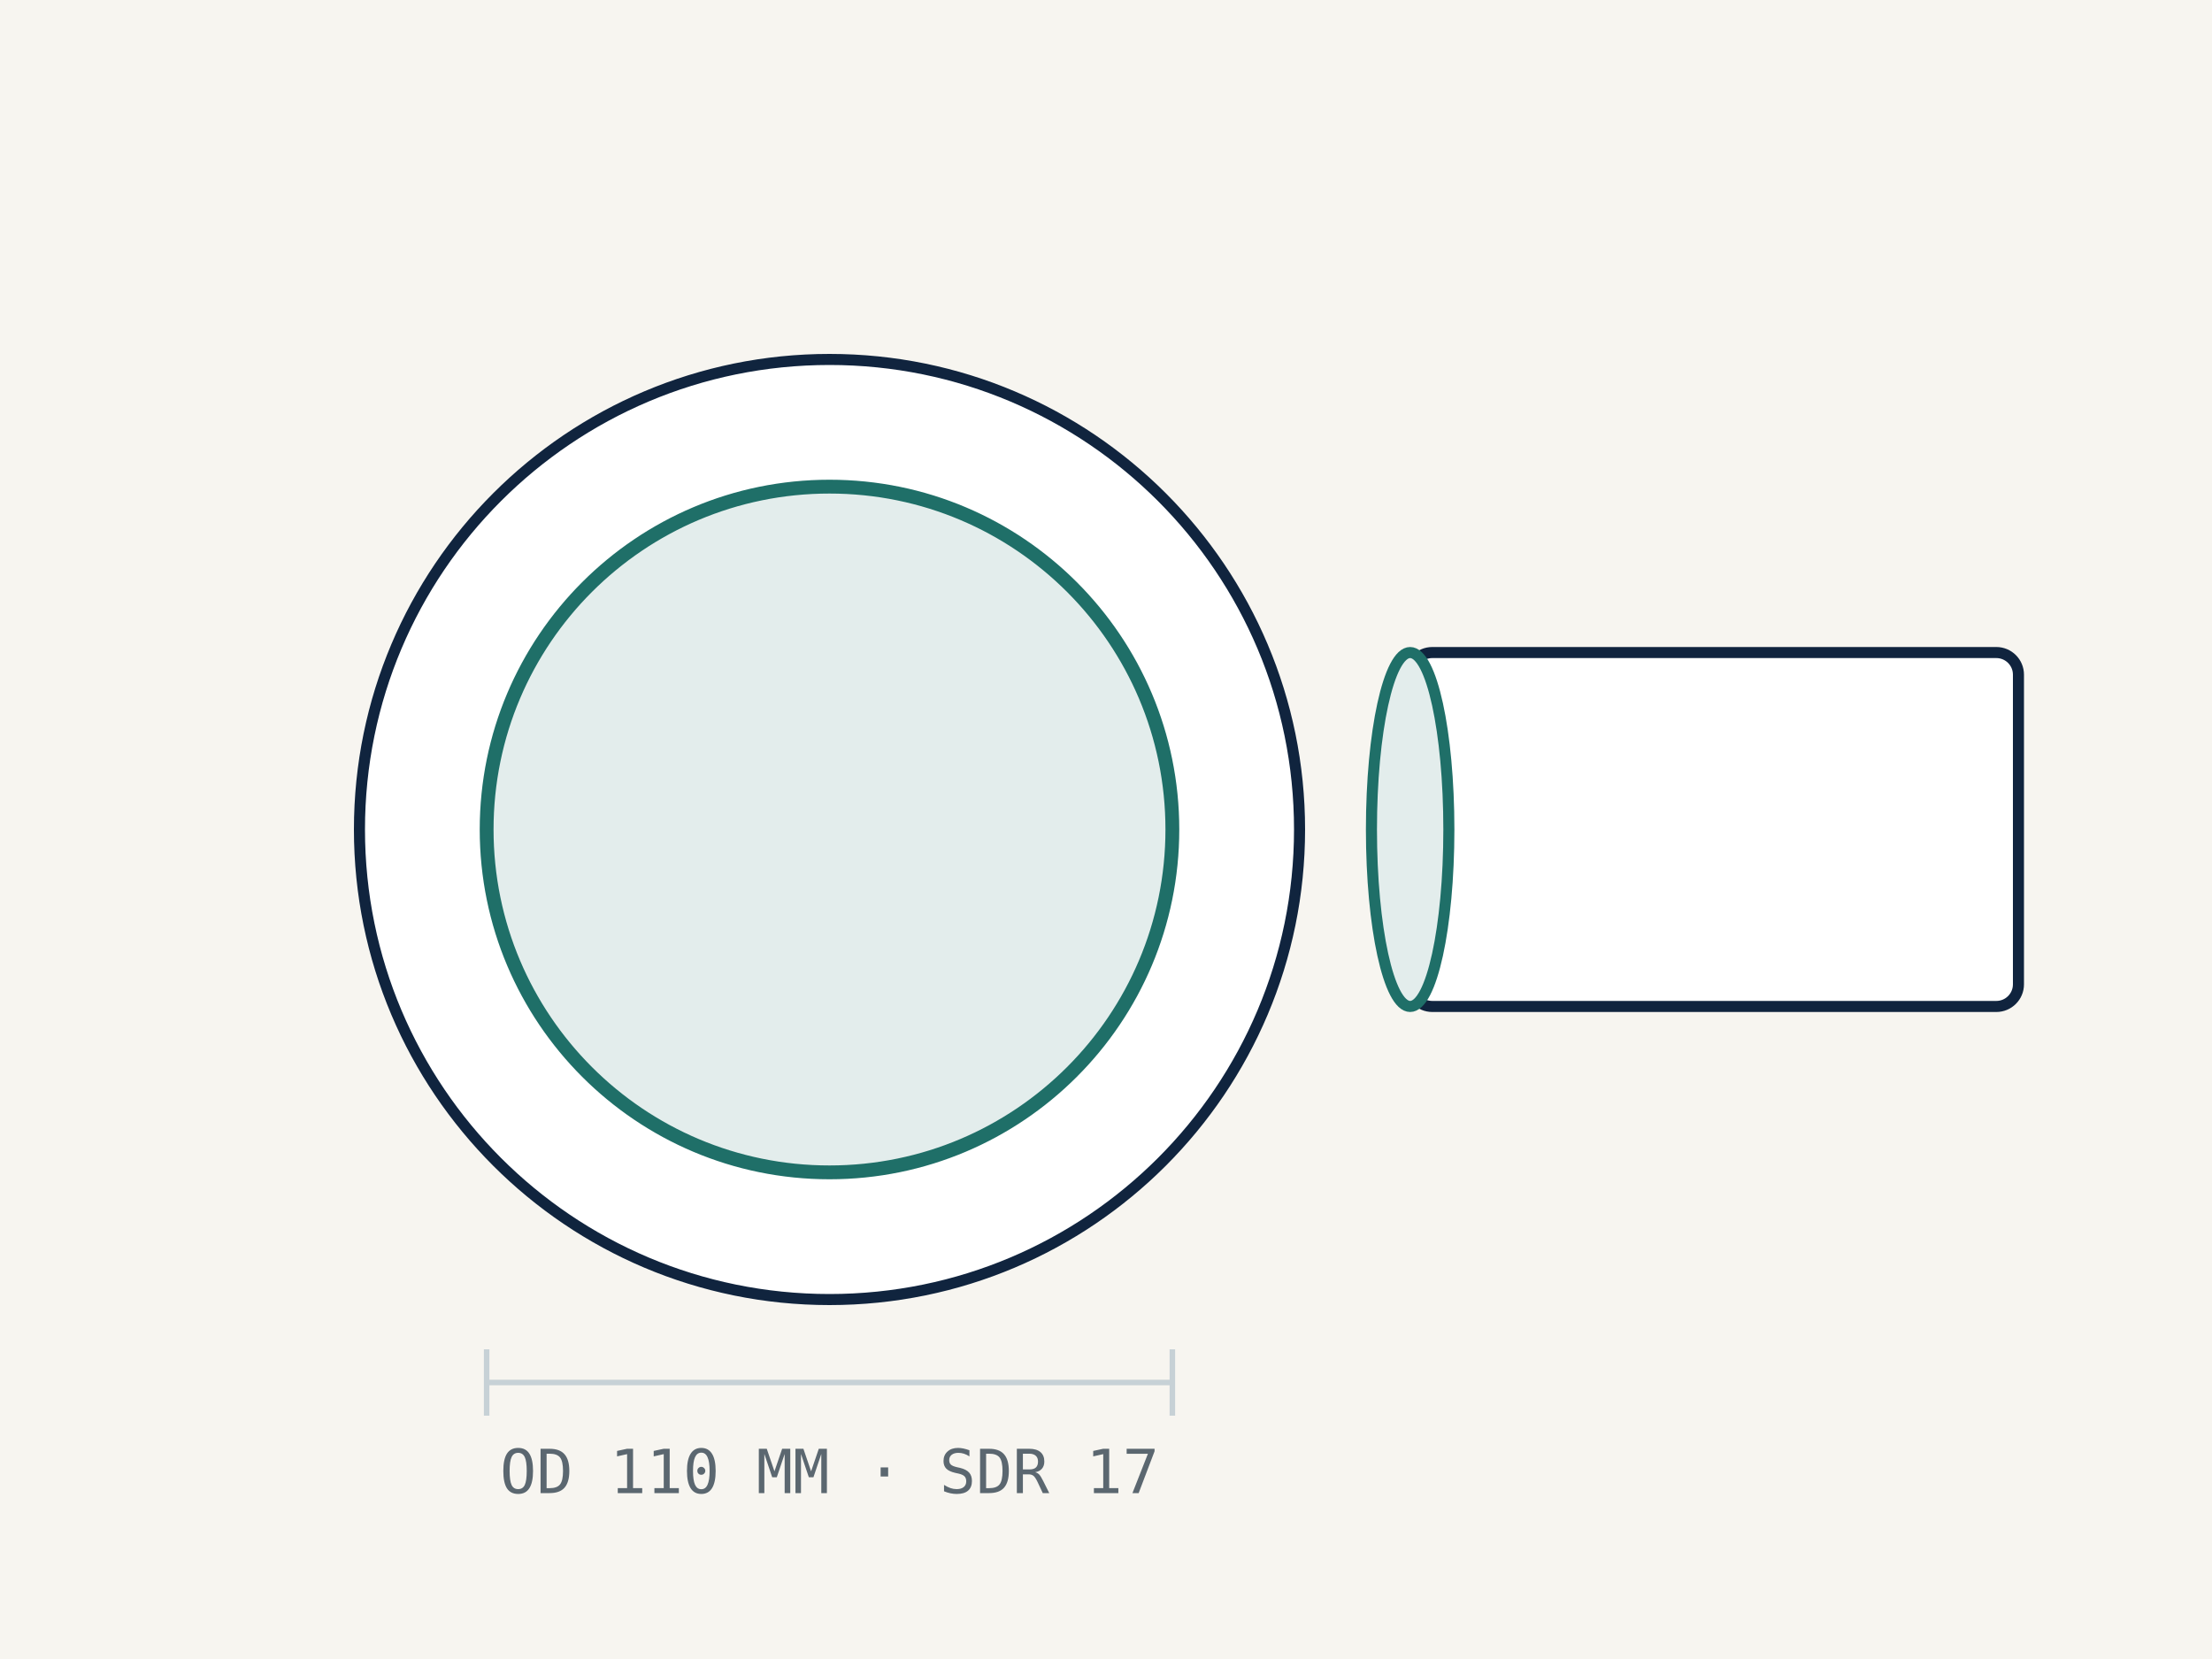
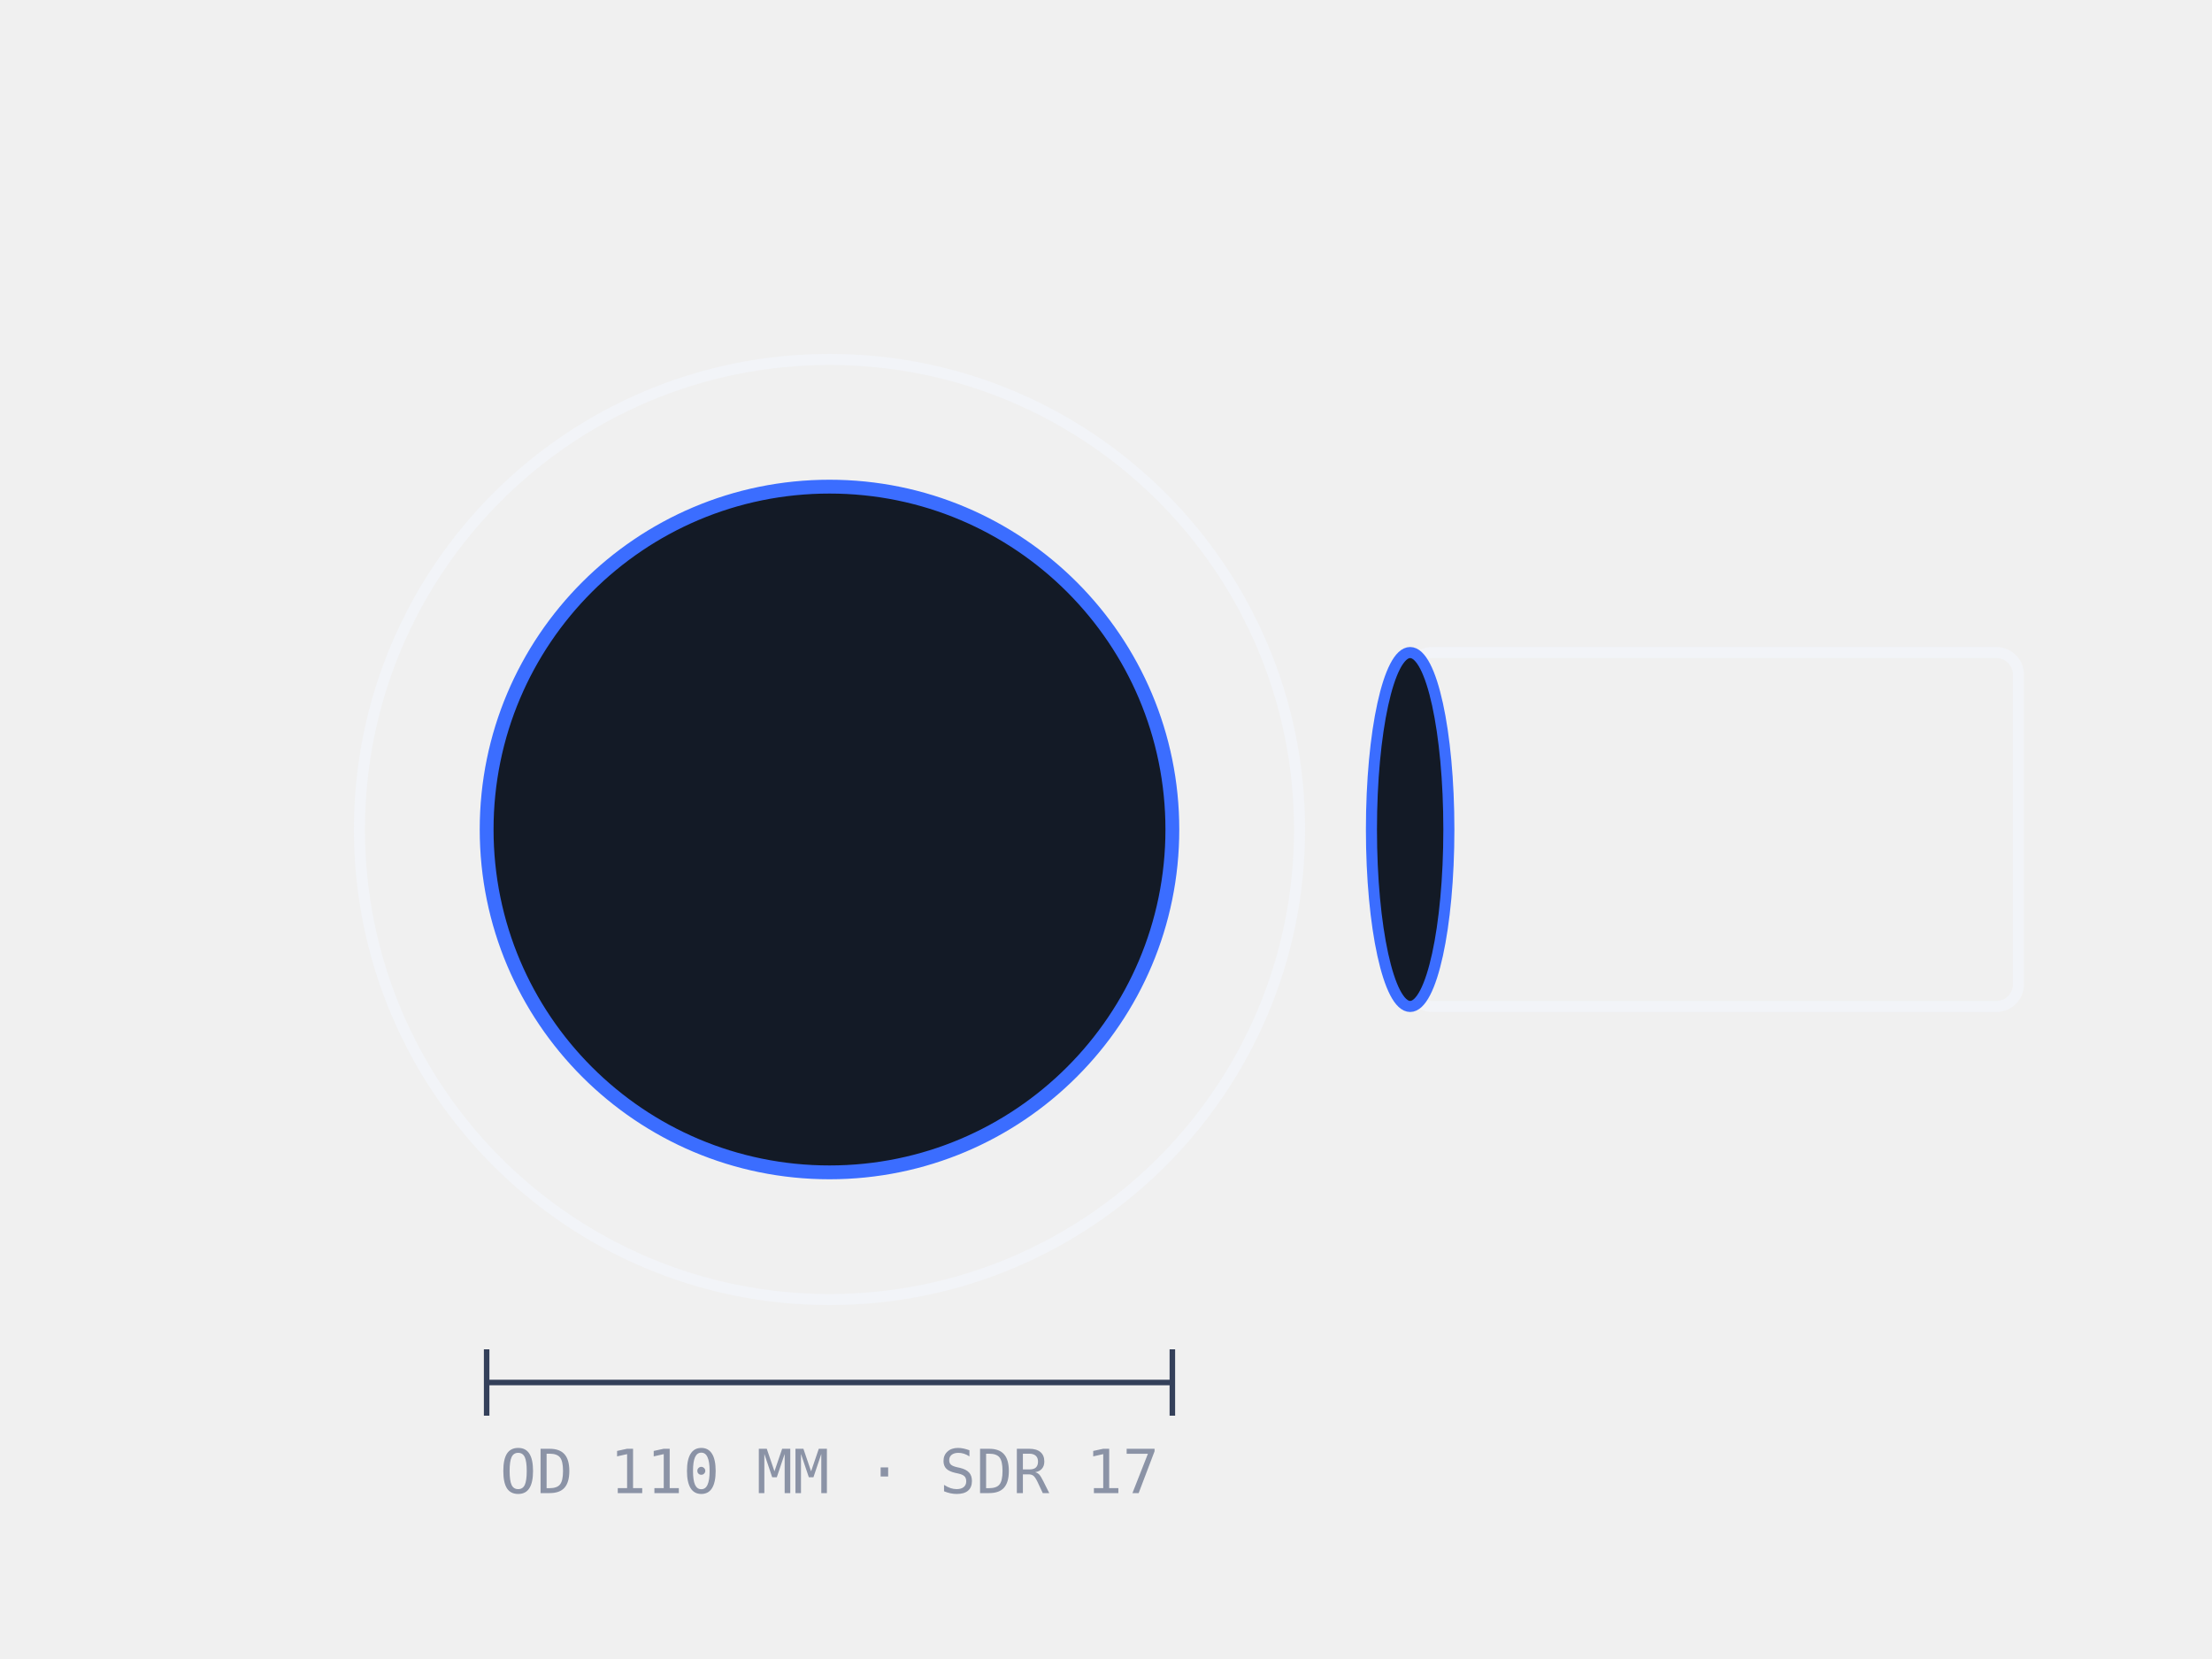
<svg xmlns="http://www.w3.org/2000/svg" viewBox="0 0 400 300">
-   <rect width="400" height="300" fill="#f7f5f0" />
-   <g stroke="#10243e" stroke-width="2">
-     <circle cx="150" cy="150" r="85" fill="#ffffff" />
-     <circle cx="150" cy="150" r="62" fill="#e3edec" stroke="#1f6f68" stroke-width="2.5" />
+   <g stroke="#f2f4f8" stroke-width="2">
+     <circle cx="150" cy="150" r="85" fill="none" />
+     <circle cx="150" cy="150" r="62" fill="#131a26" stroke="#3b6dff" stroke-width="2.5" />
  </g>
-   <g stroke="#10243e" stroke-width="2" fill="#ffffff">
+   <g stroke="#f2f4f8" stroke-width="2" fill="none">
    <rect x="255" y="118" width="110" height="64" rx="4" />
  </g>
-   <ellipse cx="255" cy="150" rx="7" ry="32" fill="#e3edec" stroke="#1f6f68" stroke-width="2" />
-   <g stroke="#c7d1d6" stroke-width="1">
+   <ellipse cx="255" cy="150" rx="7" ry="32" fill="#131a26" stroke="#3b6dff" stroke-width="2" />
+   <g stroke="#34405a" stroke-width="1">
    <line x1="88" y1="250" x2="212" y2="250" />
    <line x1="88" y1="244" x2="88" y2="256" />
    <line x1="212" y1="244" x2="212" y2="256" />
  </g>
-   <text x="150" y="270" text-anchor="middle" font-family="ui-monospace,Consolas,monospace" font-size="11" fill="#5b6770">OD 110 MM · SDR 17</text>
+   <text x="150" y="270" text-anchor="middle" font-family="ui-monospace,Consolas,monospace" font-size="11" fill="#8b93a6">OD 110 MM · SDR 17</text>
</svg>
